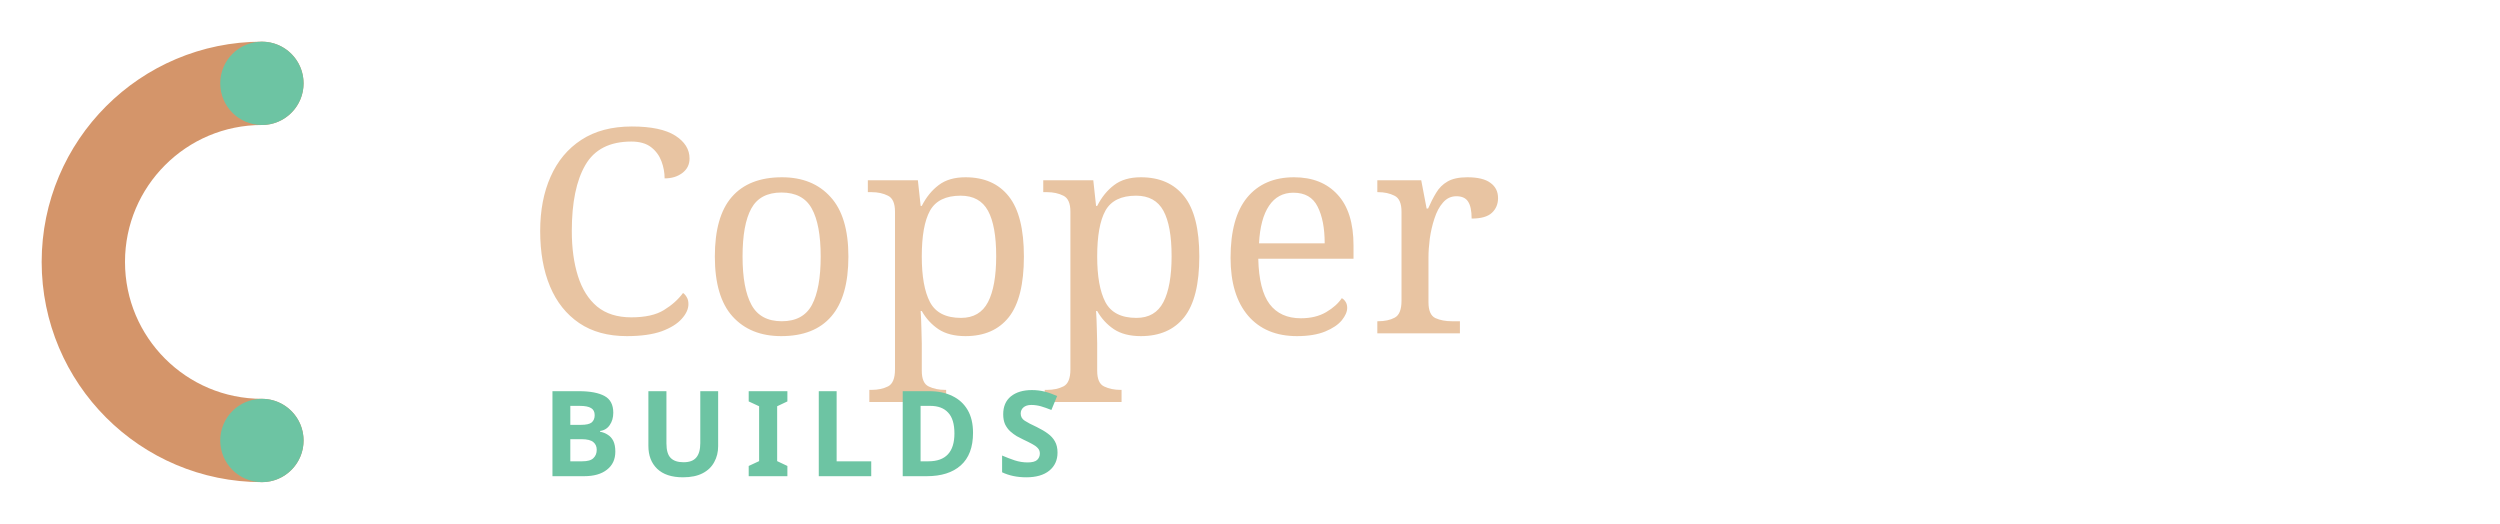
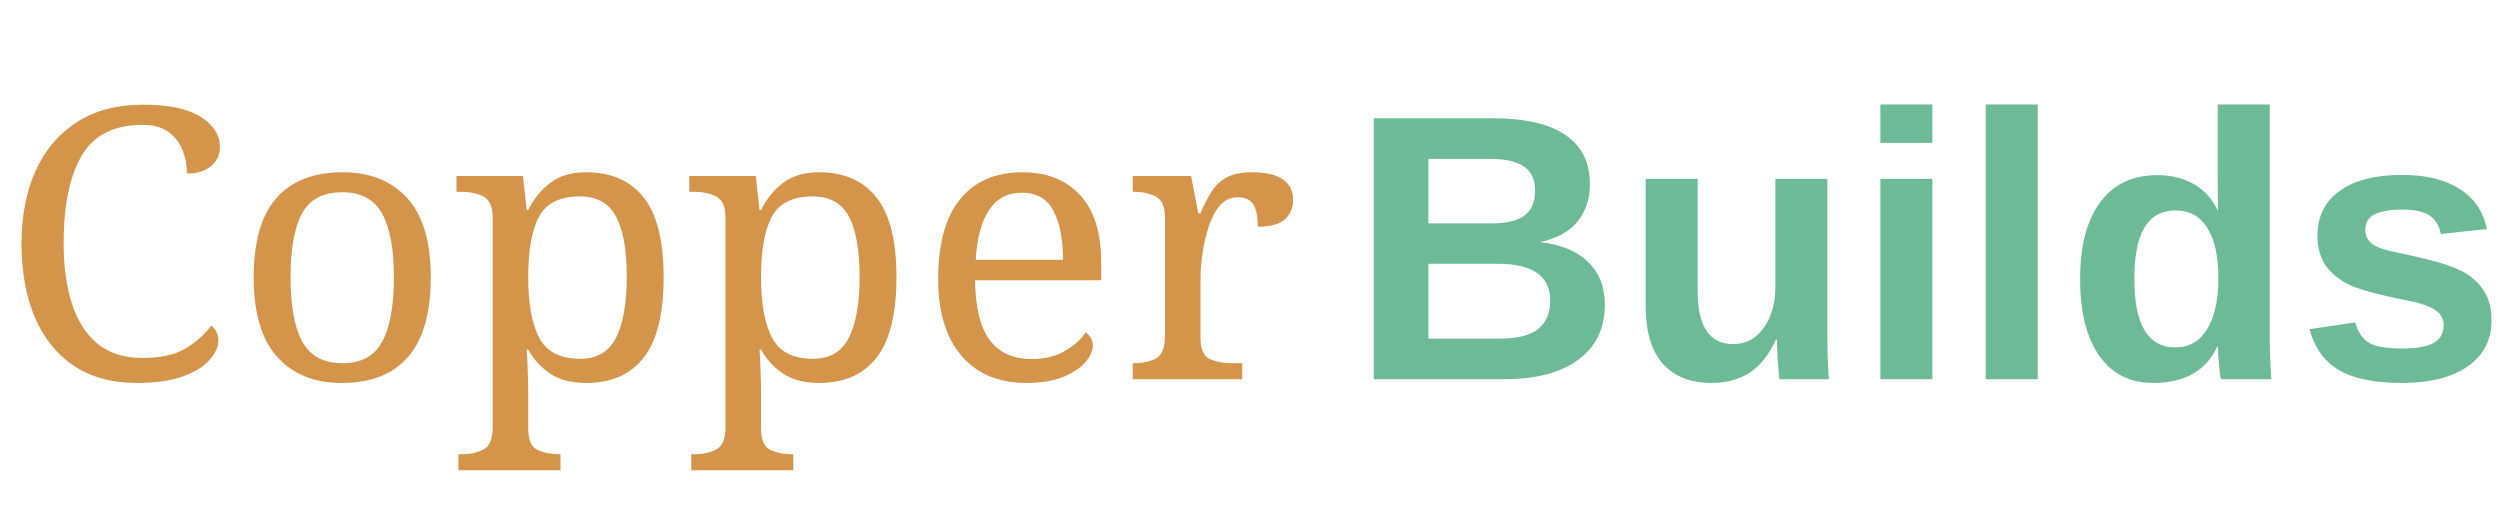
- <svg xmlns="http://www.w3.org/2000/svg" viewBox="0 0 210 44" height="44" width="210" role="img" aria-label="CopperBuilds">
-   <path d="M 22 7 A 15 15 0 1 0 22 37" fill="none" stroke="#D4956A" stroke-width="7" stroke-linecap="round" />
-   <circle cx="22" cy="7" r="3.5" fill="#6DC4A3" />
-   <circle cx="22" cy="37" r="3.5" fill="#6DC4A3" />
-   <text x="44" y="28" font-family="Calistoga, Georgia, serif" font-size="24" font-weight="400" fill="#E8C4A2">Copper</text>
-   <text x="45.5" y="40" font-family="DM Sans, sans-serif" font-size="10" font-weight="700" letter-spacing="0.14em" fill="#6DC4A3">BUILDS</text>
+ <svg xmlns="http://www.w3.org/2000/svg" viewBox="0 0 178 36" height="36" width="178" role="img" aria-label="CopperBuilds">
+   <text x="0" y="27" font-family="Calistoga,Georgia,serif" font-size="27" font-weight="400" fill="#D4944A">Copper</text>
+   <text x="96" y="27" font-family="'DM Sans',Arial,sans-serif" font-size="27" font-weight="700" fill="#6DBB96">Builds</text>
</svg>
